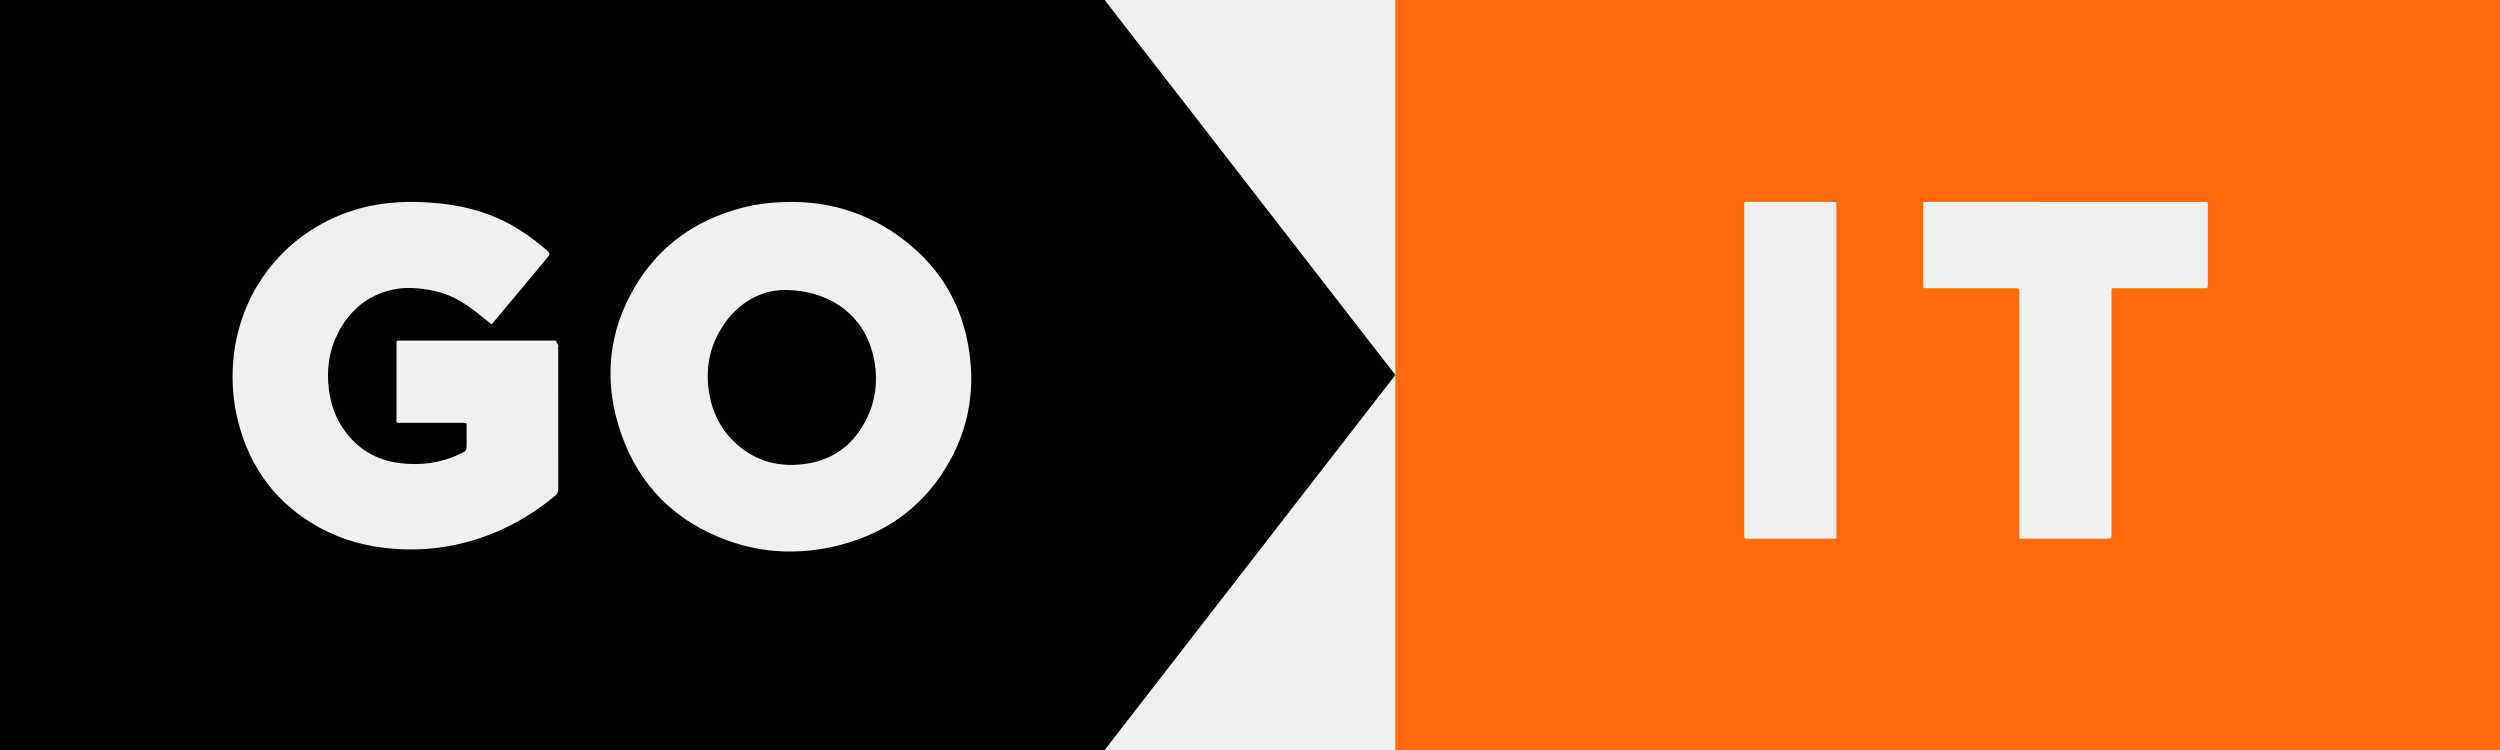
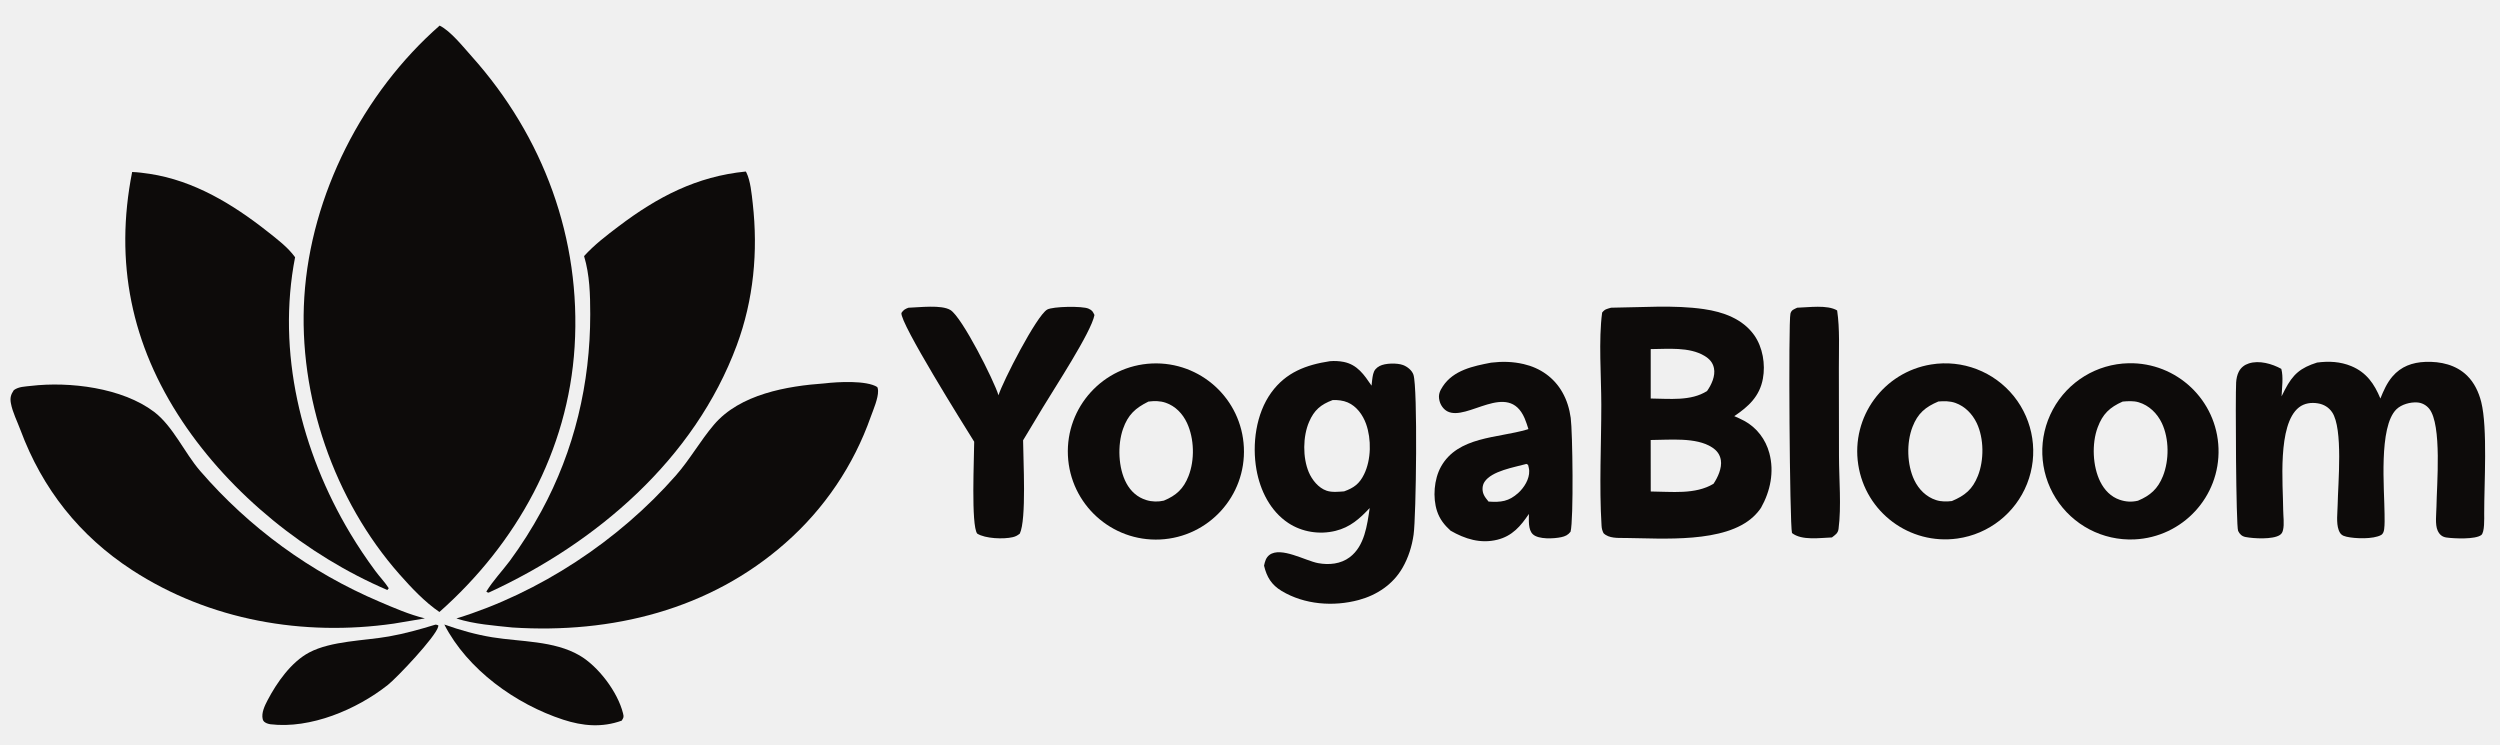
- <svg xmlns="http://www.w3.org/2000/svg" width="100" height="30" viewBox="0 0 100 30" fill="none">
-   <path fill-rule="evenodd" clip-rule="evenodd" d="M100 0H55.815V30H100V0ZM69.769 8.26V14.804V21.317C69.769 21.331 69.769 21.344 69.769 21.358L69.769 21.358V21.358C69.77 21.386 69.771 21.413 69.769 21.44C69.762 21.515 69.782 21.56 69.869 21.548C69.89 21.546 69.91 21.546 69.931 21.547C69.941 21.547 69.952 21.548 69.962 21.548C70.328 21.548 70.694 21.548 71.06 21.548H71.063C71.794 21.548 72.527 21.549 73.259 21.548C73.282 21.548 73.302 21.548 73.32 21.548C73.391 21.549 73.425 21.549 73.441 21.532C73.457 21.517 73.456 21.485 73.455 21.424V21.424C73.454 21.403 73.454 21.379 73.454 21.351V8.279C73.454 8.268 73.454 8.258 73.453 8.248C73.453 8.227 73.452 8.207 73.454 8.186C73.462 8.109 73.435 8.069 73.352 8.078C73.335 8.081 73.318 8.08 73.301 8.079L73.301 8.079C73.292 8.079 73.283 8.078 73.274 8.078C72.905 8.078 72.535 8.078 72.166 8.078H72.165H72.165C71.426 8.078 70.686 8.077 69.947 8.078C69.925 8.078 69.905 8.078 69.888 8.078C69.828 8.077 69.797 8.077 69.782 8.092C69.766 8.107 69.767 8.138 69.768 8.2C69.768 8.217 69.769 8.237 69.769 8.26ZM88.124 8.079H82.627C80.795 8.079 78.963 8.079 77.133 8.077L77.113 8.077L77.091 8.078C77.064 8.078 77.037 8.078 77.009 8.077C76.947 8.074 76.925 8.104 76.93 8.161C76.931 8.178 76.931 8.195 76.93 8.212C76.93 8.22 76.93 8.229 76.93 8.238V11.364L76.93 11.396C76.93 11.463 76.93 11.496 76.946 11.512C76.962 11.528 76.994 11.528 77.056 11.527L77.099 11.527H80.552C80.665 11.527 80.721 11.527 80.748 11.555C80.775 11.582 80.775 11.636 80.775 11.743V21.382C80.775 21.4 80.775 21.417 80.775 21.431V21.431C80.774 21.487 80.773 21.515 80.788 21.531C80.803 21.547 80.837 21.547 80.906 21.547L80.941 21.547H80.987H84.254C84.358 21.547 84.41 21.547 84.435 21.521C84.46 21.496 84.46 21.445 84.46 21.346V11.707C84.46 11.686 84.46 11.668 84.46 11.652C84.459 11.592 84.458 11.561 84.474 11.545C84.49 11.528 84.525 11.528 84.599 11.528L84.645 11.529H88.16C88.311 11.529 88.311 11.529 88.313 11.379V11.333V8.268C88.313 8.247 88.313 8.228 88.313 8.211V8.211C88.314 8.143 88.315 8.11 88.298 8.093C88.282 8.077 88.249 8.078 88.183 8.078C88.166 8.079 88.146 8.079 88.124 8.079Z" style="fill: rgb(255,107,10)" />
-   <path fill-rule="evenodd" clip-rule="evenodd" d="M44.186 0H0V30H44.186L55.814 15L44.186 0ZM19.455 12.808C19.522 12.862 19.589 12.916 19.657 12.971C19.702 12.944 19.73 12.906 19.756 12.87L19.756 12.87C19.763 12.862 19.769 12.854 19.775 12.846C20.013 12.563 20.25 12.278 20.487 11.993C20.962 11.425 21.436 10.857 21.91 10.287C22.005 10.173 22.002 10.12 21.893 10.028C21.808 9.954 21.721 9.882 21.633 9.809C20.88 9.193 20.053 8.713 19.117 8.434C18.491 8.249 17.852 8.148 17.201 8.103C16.353 8.046 15.512 8.074 14.679 8.266C11.761 8.938 9.584 11.352 9.329 14.448C9.261 15.283 9.326 16.11 9.539 16.921C10.026 18.759 11.082 20.166 12.759 21.093C13.672 21.598 14.662 21.865 15.702 21.948C16.583 22.019 17.455 21.965 18.316 21.771C19.772 21.443 21.058 20.78 22.203 19.833C22.294 19.758 22.331 19.683 22.331 19.562C22.328 18.089 22.328 16.614 22.328 15.14L22.328 14.035C22.328 14.016 22.327 13.997 22.326 13.977C22.323 13.934 22.32 13.891 22.331 13.852C22.345 13.806 22.32 13.78 22.296 13.755C22.277 13.734 22.257 13.713 22.26 13.682C22.266 13.632 22.232 13.624 22.192 13.624H22.084H16.046C16.034 13.624 16.022 13.624 16.01 13.625C15.986 13.625 15.961 13.626 15.938 13.624C15.876 13.618 15.856 13.649 15.86 13.706C15.862 13.729 15.862 13.754 15.861 13.778C15.861 13.79 15.86 13.802 15.86 13.813C15.86 14.137 15.86 14.46 15.86 14.784C15.86 15.43 15.859 16.077 15.86 16.724C15.86 16.751 15.86 16.774 15.859 16.794C15.858 16.853 15.857 16.883 15.872 16.899C15.888 16.915 15.921 16.915 15.99 16.914H15.99C16.007 16.914 16.026 16.913 16.048 16.913H18.479C18.5 16.913 18.519 16.913 18.536 16.913C18.603 16.912 18.636 16.912 18.652 16.928C18.666 16.943 18.666 16.973 18.665 17.032C18.665 17.052 18.664 17.076 18.665 17.105C18.666 17.245 18.665 17.385 18.665 17.525C18.665 17.595 18.665 17.666 18.665 17.736V17.741C18.665 18.03 18.665 18.032 18.403 18.158C17.636 18.524 16.826 18.629 15.99 18.524C15.061 18.409 14.318 17.97 13.773 17.211C13.418 16.716 13.225 16.159 13.152 15.558C13.061 14.791 13.154 14.054 13.502 13.357C13.922 12.521 14.556 11.921 15.469 11.645C16.108 11.451 16.755 11.502 17.396 11.642C17.977 11.768 18.483 12.052 18.95 12.407C19.12 12.536 19.286 12.671 19.455 12.808L19.455 12.808L19.455 12.808ZM36.654 10.014C35.222 8.711 33.516 8.091 31.752 8.077C30.938 8.078 30.329 8.144 29.683 8.312C27.81 8.8 26.343 9.848 25.369 11.52C24.369 13.236 24.166 15.076 24.725 16.969C25.351 19.085 26.684 20.625 28.746 21.483C30.331 22.14 31.972 22.228 33.627 21.794C35.55 21.29 37.025 20.177 37.991 18.44C38.805 16.975 39.023 15.404 38.72 13.764C38.447 12.29 37.766 11.027 36.654 10.014ZM28.745 13.322C29.369 12.172 30.366 11.62 31.334 11.599C33.297 11.594 34.581 12.698 34.931 14.229C35.143 15.152 35.049 16.048 34.595 16.886C34.061 17.87 33.228 18.443 32.107 18.57C31.023 18.695 30.076 18.389 29.304 17.61C28.808 17.11 28.509 16.502 28.383 15.815C28.221 14.945 28.321 14.103 28.745 13.322Z" style="fill: #010101" />
+ <svg xmlns="http://www.w3.org/2000/svg" width="84" height="25" viewBox="0 0 84 25" fill="none">
+   <g clip-path="url(#clip0_10204_17)">
+     <path d="M14.772 0.86C15.145 1.045 15.565 1.578 15.847 1.892C18.264 4.592 19.531 8.031 19.307 11.651C19.09 15.154 17.36 18.264 14.764 20.563C14.272 20.227 13.822 19.748 13.429 19.304C11.223 16.809 10.014 13.304 10.225 9.979C10.442 6.55 12.194 3.12 14.772 0.86Z" fill="#0D0B0A" />
+     <path d="M25.058 5.763C25.065 5.775 25.073 5.786 25.08 5.799C25.217 6.079 25.257 6.524 25.292 6.835C25.474 8.451 25.323 10.072 24.755 11.603C23.334 15.428 20.05 18.243 16.42 19.912C16.377 19.911 16.406 19.915 16.34 19.877C16.562 19.514 16.872 19.189 17.128 18.848C17.519 18.316 17.874 17.758 18.189 17.177C19.302 15.131 19.833 12.88 19.832 10.559C19.831 9.9 19.816 9.242 19.625 8.605C19.966 8.227 20.383 7.909 20.788 7.603C22.093 6.615 23.408 5.927 25.058 5.763Z" fill="#0D0B0A" />
+     <path d="M4.44 5.779C4.636 5.786 4.834 5.812 5.028 5.841C6.519 6.068 7.824 6.862 8.989 7.781C9.314 8.038 9.67 8.305 9.915 8.643C9.295 11.825 10.117 15.162 11.763 17.914C12.025 18.352 12.309 18.776 12.613 19.186C12.758 19.382 12.931 19.559 13.062 19.764L13.015 19.824C10.302 18.664 7.76 16.61 6.125 14.156C4.41 11.581 3.842 8.807 4.44 5.779Z" fill="#0D0B0A" />
+     <path d="M27.712 12.881C28.145 12.829 29.115 12.775 29.477 13.005C29.496 13.06 29.501 13.065 29.503 13.132C29.51 13.386 29.344 13.765 29.258 14.002C28.683 15.636 27.698 17.095 26.397 18.239C23.851 20.491 20.551 21.298 17.218 21.084C16.589 21.018 15.94 20.974 15.335 20.781C18.127 19.922 20.784 18.168 22.708 15.977C23.181 15.438 23.528 14.812 23.988 14.271C24.862 13.242 26.446 12.97 27.712 12.881Z" fill="#0D0B0A" />
+     <path d="M1.037 12.966C2.338 12.813 4.104 13.027 5.176 13.837C5.813 14.319 6.197 15.213 6.724 15.822C8.37 17.729 10.433 19.233 12.753 20.218C13.247 20.429 13.755 20.65 14.277 20.778L13.233 20.953C10.193 21.39 7.043 20.847 4.441 19.156C2.67 18.004 1.423 16.424 0.689 14.453C0.582 14.164 0.421 13.851 0.366 13.55C0.333 13.374 0.362 13.258 0.464 13.109C0.628 12.988 0.841 12.99 1.037 12.966Z" fill="#0D0B0A" />
+     <path d="M54.132 10.339C55.145 10.33 56.251 10.24 57.251 10.386C57.895 10.479 58.549 10.71 58.941 11.261C59.228 11.668 59.323 12.239 59.233 12.724C59.124 13.319 58.748 13.662 58.271 13.982C58.385 14.03 58.498 14.083 58.608 14.141C59.029 14.369 59.327 14.765 59.45 15.225C59.619 15.855 59.484 16.504 59.17 17.062C59.099 17.169 59.016 17.264 58.923 17.352C57.961 18.264 55.853 18.088 54.61 18.076C54.371 18.074 54.056 18.096 53.878 17.914C53.835 17.823 53.818 17.763 53.812 17.66C53.73 16.325 53.804 14.94 53.804 13.601C53.803 12.653 53.708 11.418 53.832 10.502C53.928 10.382 53.988 10.383 54.132 10.339ZM57.526 15.032C56.99 14.682 56.086 14.783 55.463 14.784L55.465 16.514C56.155 16.518 56.962 16.625 57.574 16.255C57.718 16.042 57.863 15.726 57.821 15.462C57.791 15.27 57.686 15.136 57.526 15.032ZM57.271 11.957C56.759 11.649 56.04 11.727 55.464 11.73V13.39C56.082 13.395 56.819 13.486 57.358 13.137C57.504 12.93 57.644 12.631 57.589 12.369C57.549 12.176 57.435 12.056 57.271 11.957Z" fill="#0D0B0A" />
+     <path d="M44.685 12.136C44.839 12.123 44.995 12.131 45.147 12.16C45.61 12.253 45.836 12.595 46.084 12.958C46.098 12.831 46.108 12.694 46.138 12.57C46.169 12.44 46.239 12.36 46.356 12.298C46.543 12.198 46.945 12.192 47.141 12.265C47.284 12.318 47.443 12.442 47.492 12.592C47.638 13.035 47.582 17.37 47.497 17.963C47.442 18.354 47.321 18.739 47.123 19.081C46.806 19.634 46.265 19.994 45.657 20.159C44.801 20.39 43.827 20.316 43.063 19.856C42.722 19.651 42.562 19.387 42.472 19.006C42.501 18.869 42.535 18.735 42.653 18.646C43.035 18.357 43.862 18.842 44.287 18.921C44.653 18.989 45.048 18.952 45.352 18.722C45.853 18.344 45.936 17.645 46.022 17.069C45.686 17.427 45.367 17.716 44.872 17.837C44.336 17.969 43.749 17.878 43.287 17.573C42.68 17.17 42.341 16.48 42.217 15.779C42.066 14.925 42.198 13.904 42.715 13.19C43.209 12.509 43.887 12.258 44.685 12.136ZM44.776 13.443C44.376 13.593 44.156 13.778 43.985 14.176C43.774 14.665 43.768 15.374 43.974 15.864C44.083 16.123 44.301 16.396 44.575 16.488C44.757 16.549 44.976 16.523 45.162 16.51C45.491 16.393 45.678 16.254 45.834 15.935C46.074 15.444 46.082 14.753 45.899 14.241C45.792 13.943 45.582 13.65 45.284 13.522C45.132 13.456 44.94 13.434 44.776 13.443Z" fill="#0D0B0A" />
+     <path d="M77.853 12.182C78.245 12.13 78.632 12.148 79.002 12.301C79.513 12.513 79.779 12.899 79.981 13.391C80.085 13.131 80.2 12.869 80.383 12.654C80.674 12.312 81.054 12.176 81.495 12.159C82.002 12.14 82.522 12.256 82.894 12.621C83.138 12.86 83.288 13.181 83.37 13.51C83.588 14.386 83.466 16.268 83.469 17.258C83.469 17.409 83.488 17.888 83.37 17.978C83.168 18.13 82.454 18.096 82.203 18.061C82.056 18.04 81.966 17.961 81.905 17.828C81.812 17.624 81.862 17.258 81.865 17.032C81.874 16.298 82.055 14.269 81.621 13.733C81.521 13.611 81.38 13.534 81.22 13.522C80.987 13.506 80.689 13.587 80.519 13.753C79.917 14.343 80.116 16.441 80.121 17.266C80.123 17.432 80.129 17.614 80.108 17.779C80.099 17.853 80.074 17.937 80.007 17.975C79.75 18.122 79.126 18.101 78.843 18.034C78.695 18 78.632 17.95 78.579 17.807C78.492 17.57 78.541 17.218 78.545 16.967C78.558 16.232 78.733 14.403 78.359 13.851C78.246 13.685 78.079 13.585 77.882 13.553C77.659 13.516 77.426 13.546 77.244 13.689C76.512 14.267 76.712 16.292 76.715 17.129C76.716 17.33 76.757 17.618 76.71 17.806C76.691 17.885 76.668 17.933 76.601 17.977C76.366 18.131 75.728 18.098 75.446 18.043C75.328 18.019 75.252 17.947 75.201 17.839C75.129 17.687 75.108 13.286 75.134 12.85C75.142 12.729 75.167 12.599 75.223 12.49C75.294 12.35 75.414 12.258 75.561 12.211C75.909 12.098 76.344 12.223 76.652 12.394C76.726 12.669 76.673 13.029 76.661 13.316C76.697 13.243 76.734 13.17 76.771 13.098C77.043 12.572 77.298 12.358 77.853 12.182Z" fill="#0D0B0A" />
+     <path d="M71.521 12.205C73.141 12.171 74.489 13.447 74.542 15.068C74.596 16.688 73.337 18.05 71.717 18.124C70.651 18.172 69.642 17.644 69.074 16.741C68.507 15.837 68.469 14.699 68.976 13.76C69.482 12.821 70.454 12.227 71.521 12.205ZM71.321 13.493C70.886 13.686 70.649 13.908 70.481 14.363C70.279 14.907 70.311 15.667 70.569 16.186C70.709 16.466 70.925 16.693 71.226 16.794C71.431 16.863 71.624 16.873 71.835 16.824C72.252 16.649 72.502 16.426 72.674 15.999C72.888 15.463 72.886 14.746 72.64 14.22C72.485 13.892 72.21 13.62 71.858 13.516C71.685 13.465 71.498 13.477 71.321 13.493Z" fill="#0D0B0A" />
+     <path d="M38.705 12.213C40.336 12.14 41.718 13.401 41.794 15.032C41.871 16.663 40.612 18.048 38.981 18.127C37.347 18.205 35.959 16.943 35.882 15.308C35.806 13.674 37.07 12.287 38.705 12.213ZM39.166 13.532C38.977 13.467 38.782 13.468 38.587 13.493C38.15 13.709 37.9 13.934 37.733 14.412C37.544 14.952 37.572 15.725 37.844 16.232C37.993 16.509 38.217 16.712 38.52 16.804C38.706 16.861 38.917 16.866 39.106 16.821C39.522 16.648 39.767 16.424 39.934 15.997C40.147 15.455 40.129 14.74 39.883 14.211C39.739 13.901 39.494 13.644 39.166 13.532Z" fill="#0D0B0A" />
+     <path d="M64.888 12.246C65.938 12.076 66.998 12.484 67.665 13.313C68.331 14.143 68.501 15.266 68.109 16.256C67.717 17.244 66.823 17.947 65.77 18.094C64.164 18.319 62.677 17.209 62.436 15.606C62.194 14.004 63.288 12.505 64.888 12.246ZM65.129 13.49C64.691 13.676 64.438 13.888 64.261 14.342C64.053 14.875 64.073 15.612 64.319 16.13C64.468 16.442 64.721 16.698 65.055 16.804C65.222 16.858 65.412 16.857 65.584 16.835C66.021 16.651 66.276 16.444 66.457 15.99C66.667 15.462 66.664 14.733 66.419 14.217C66.273 13.911 66.026 13.653 65.701 13.538C65.518 13.473 65.32 13.474 65.129 13.49Z" fill="#0D0B0A" />
+     <path d="M50.103 12.185C50.473 12.141 50.83 12.148 51.195 12.233C51.749 12.361 52.213 12.683 52.495 13.18C52.647 13.446 52.734 13.738 52.776 14.04C52.84 14.507 52.877 17.459 52.771 17.866C52.682 17.979 52.592 18.02 52.453 18.05C52.217 18.1 51.698 18.131 51.506 17.953C51.339 17.799 51.373 17.476 51.371 17.268C51.094 17.678 50.815 18.009 50.31 18.135C49.746 18.275 49.223 18.11 48.738 17.83C48.531 17.64 48.374 17.445 48.285 17.174C48.135 16.718 48.183 16.102 48.416 15.682C48.983 14.662 50.318 14.723 51.294 14.436L51.355 14.417C51.316 14.295 51.278 14.171 51.227 14.053C50.675 12.779 49.297 14.171 48.631 13.821C48.497 13.75 48.4 13.607 48.366 13.461C48.32 13.268 48.372 13.142 48.478 12.982C48.836 12.436 49.506 12.299 50.103 12.185ZM51.289 15.588C50.884 15.7 50.122 15.822 49.88 16.191C49.802 16.311 49.795 16.468 49.846 16.601C49.882 16.694 49.953 16.776 50.015 16.853C50.434 16.881 50.697 16.85 51.018 16.559C51.212 16.382 51.391 16.097 51.381 15.822C51.379 15.754 51.36 15.685 51.344 15.619L51.289 15.588Z" fill="#0D0B0A" />
+     <path d="M33.549 13.281C33.694 12.819 34.825 10.61 35.185 10.402C35.373 10.294 36.372 10.278 36.573 10.37C36.702 10.429 36.715 10.464 36.774 10.584C36.671 11.156 35.407 13.076 35.033 13.702L34.376 14.794C34.379 15.451 34.494 17.455 34.265 17.93C34.185 17.992 34.128 18.026 34.028 18.049C33.719 18.122 33.105 18.1 32.834 17.929C32.623 17.652 32.733 15.351 32.733 14.842C32.398 14.305 30.23 10.845 30.288 10.514C30.359 10.411 30.405 10.386 30.521 10.34C30.887 10.329 31.63 10.232 31.933 10.416C32.325 10.654 33.403 12.795 33.549 13.281Z" fill="#0D0B0A" />
+     <path d="M60.386 10.339C60.77 10.329 61.397 10.233 61.728 10.431C61.821 11.063 61.784 11.731 61.786 12.368L61.79 15.318C61.79 16.089 61.874 17.016 61.775 17.772C61.755 17.922 61.662 17.971 61.553 18.058C61.154 18.071 60.54 18.17 60.211 17.91C60.133 17.615 60.085 10.805 60.159 10.536C60.195 10.408 60.278 10.394 60.386 10.339Z" fill="#0D0B0A" />
+     <path d="M14.929 20.984C15.458 21.172 15.99 21.323 16.545 21.413C17.501 21.568 18.611 21.523 19.47 22.021C20.104 22.388 20.754 23.25 20.933 23.964C20.966 24.095 20.956 24.106 20.889 24.214C20.225 24.453 19.581 24.396 18.92 24.18C17.329 23.66 15.708 22.5 14.929 20.984Z" fill="#0D0B0A" />
+     <path d="M14.63 20.988C14.663 20.985 14.695 21.003 14.728 21.012C14.726 21.027 14.726 21.043 14.723 21.058C14.641 21.396 13.332 22.777 13.029 23.016C11.984 23.841 10.432 24.497 9.084 24.335C9.048 24.328 8.998 24.318 8.965 24.303C8.893 24.269 8.847 24.242 8.827 24.164C8.776 23.953 8.896 23.709 8.992 23.525C9.301 22.935 9.785 22.242 10.39 21.923C11.137 21.53 12.24 21.532 13.07 21.384C13.602 21.29 14.114 21.146 14.63 20.988Z" fill="#0D0B0A" />
+   </g>
+   <defs>
+     <clipPath id="clip0_10204_17">
+       <rect width="83.147" height="23.51" fill="white" transform="translate(0.353027 0.859894)" />
+     </clipPath>
+   </defs>
</svg>
